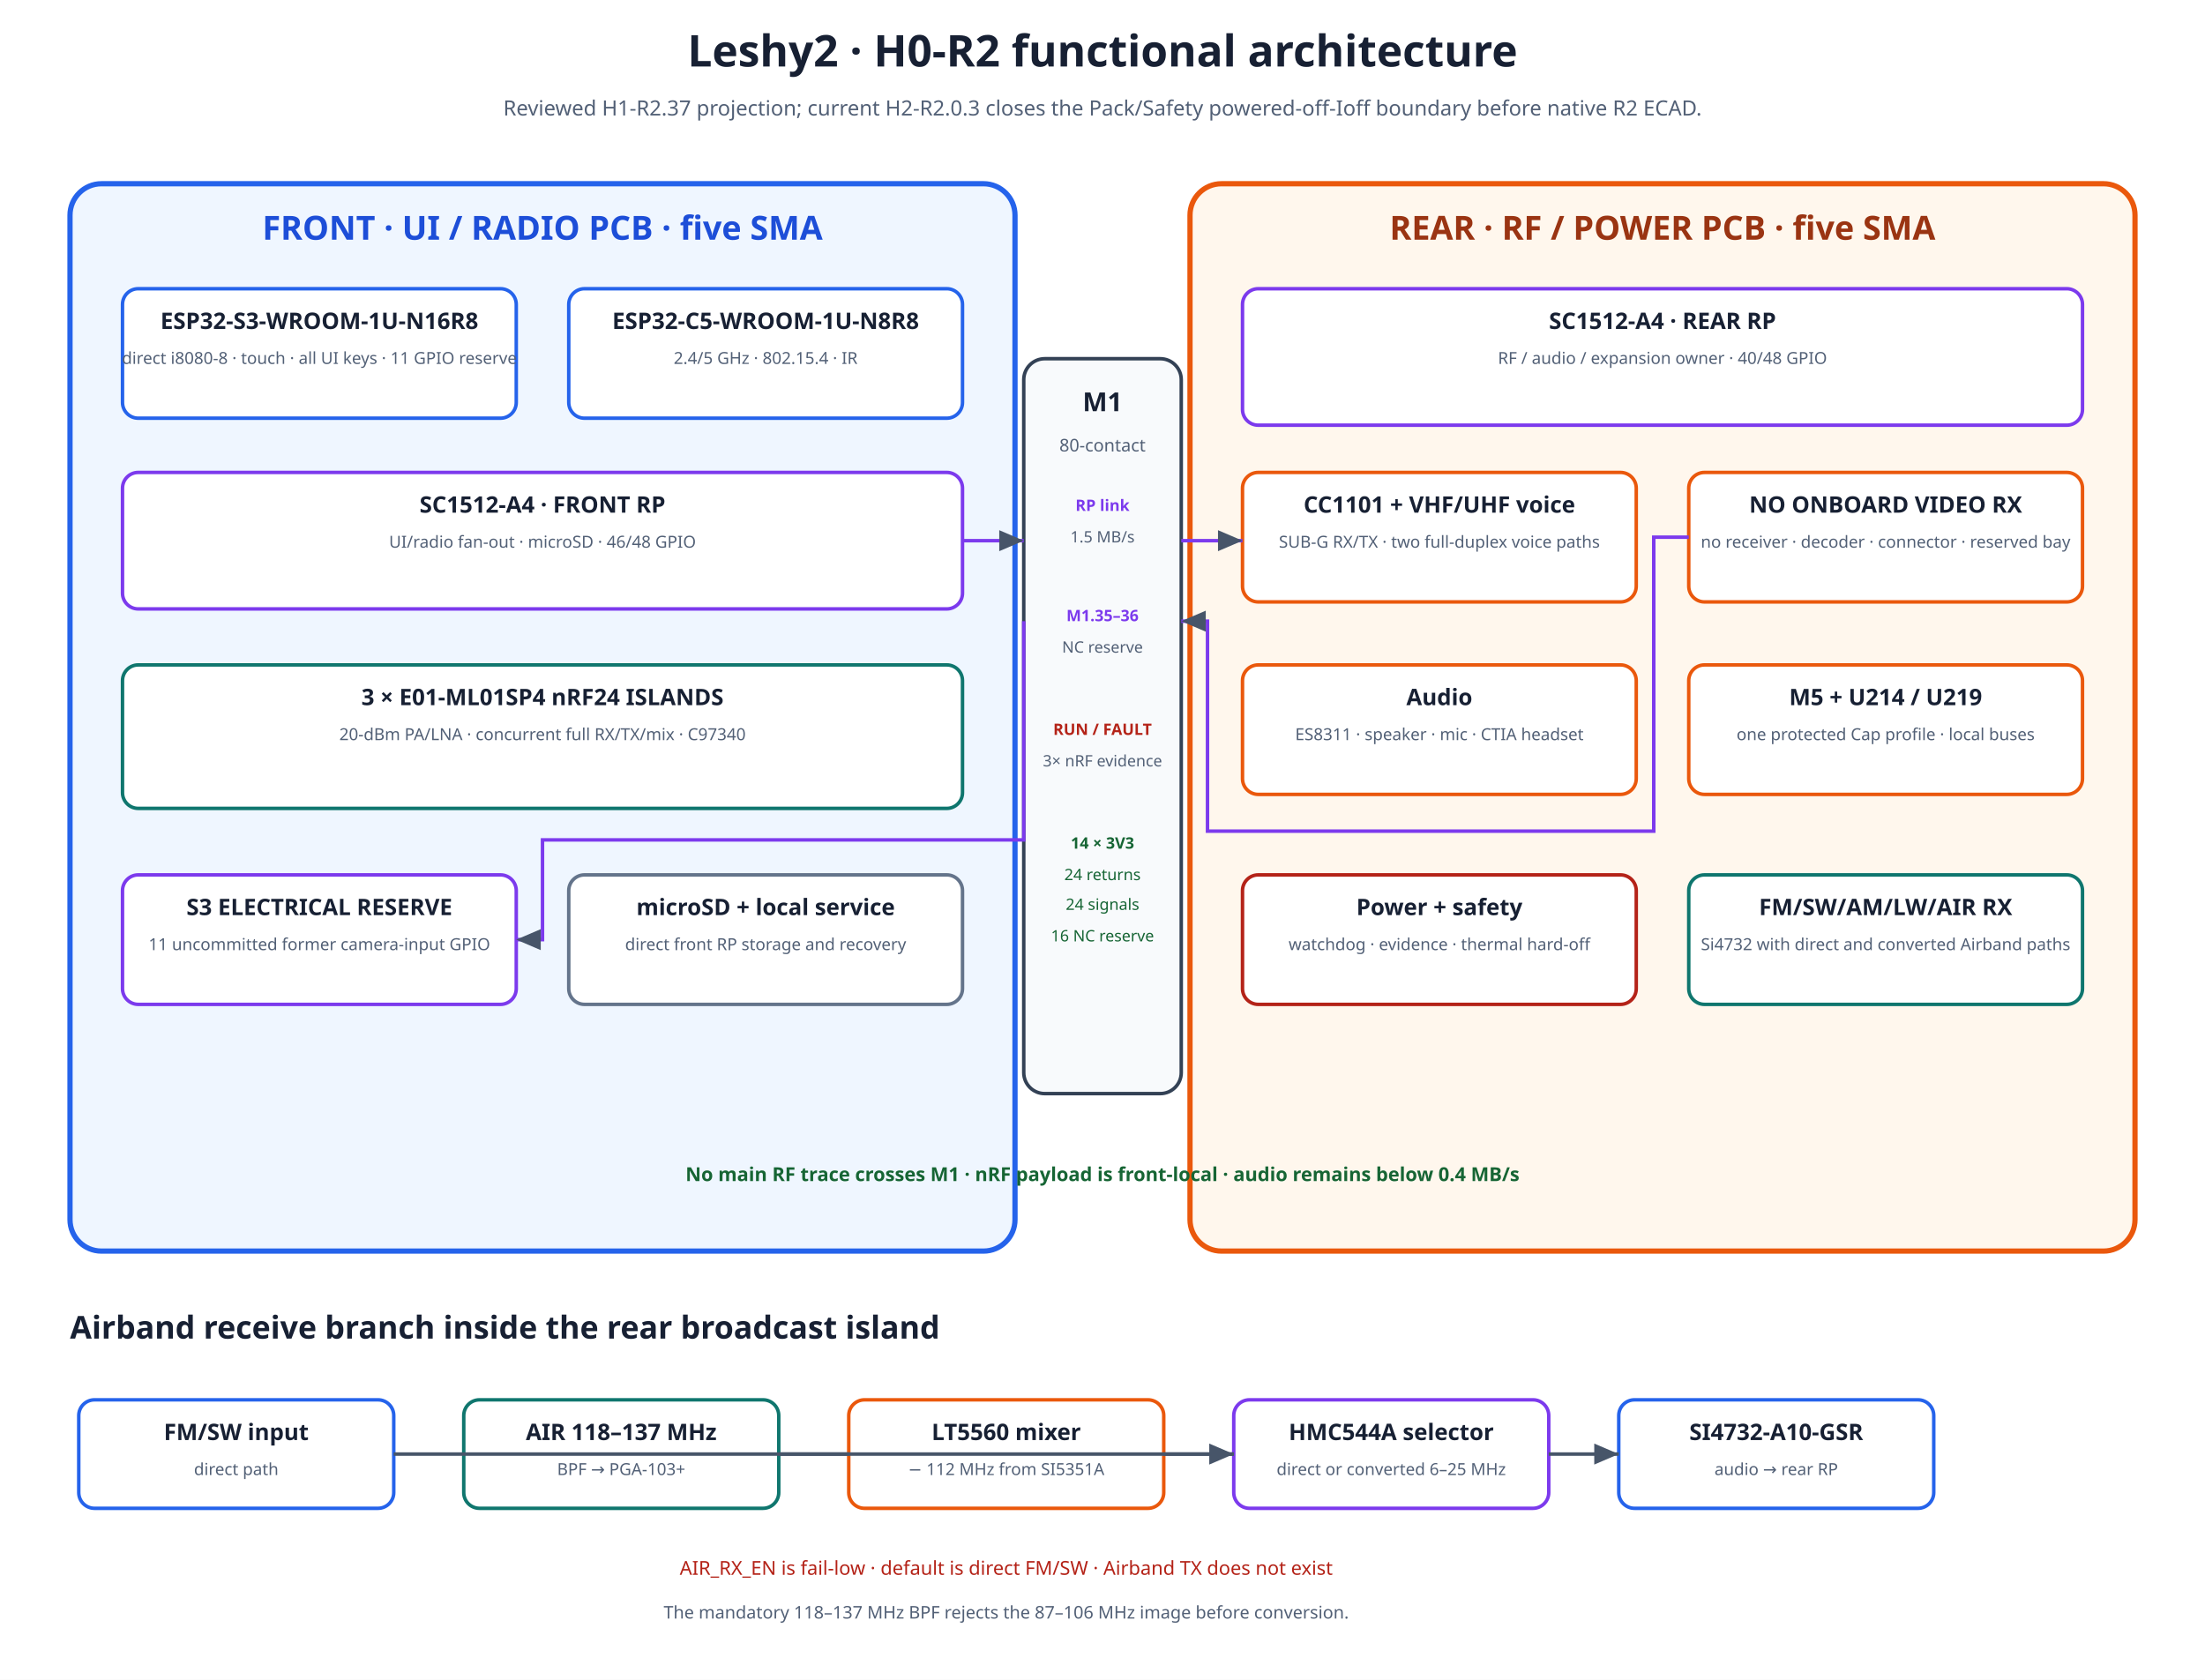
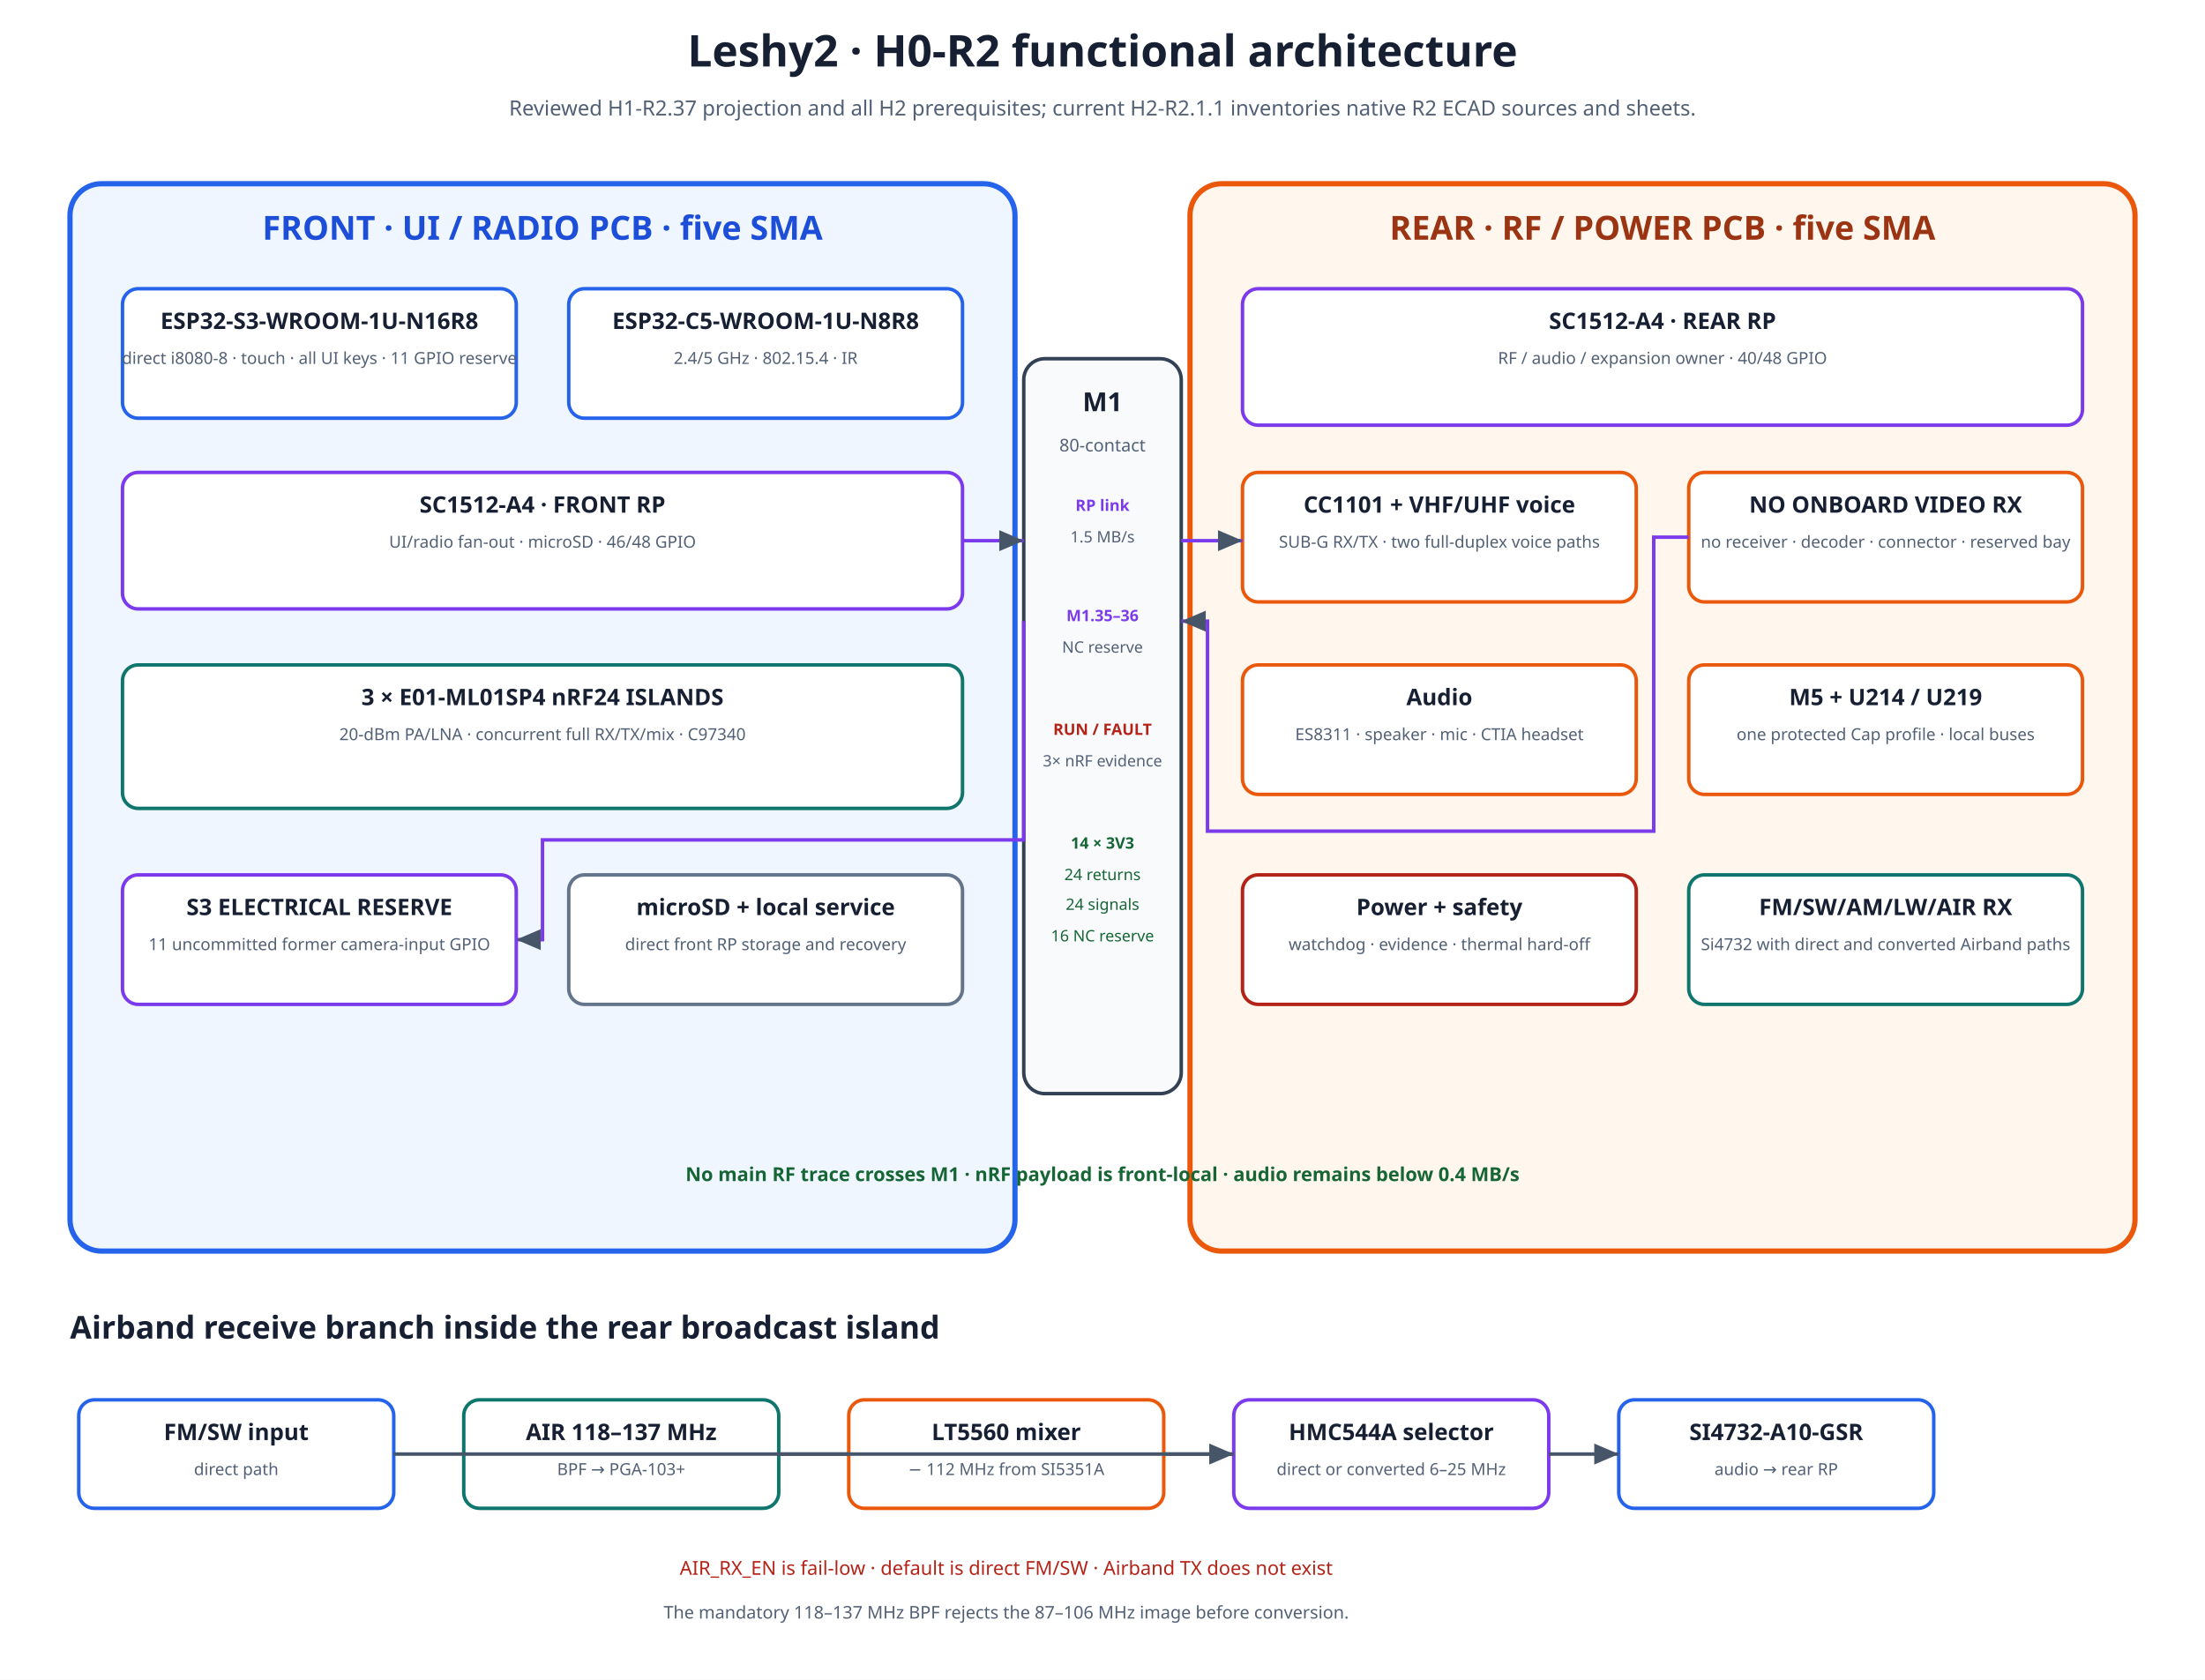
<svg xmlns="http://www.w3.org/2000/svg" width="1260" height="960" viewBox="0 0 1260 960">
  <defs>
    <marker id="a" markerWidth="8" markerHeight="8" refX="7" refY="3" orient="auto">
      <path d="M0 0 L7 3 L0 6z" fill="#475569" />
    </marker>
  </defs>
  <rect width="100%" height="100%" fill="#ffffff" />
  <text x="630" y="38" text-anchor="middle" font-family="sans-serif" font-size="25" font-weight="700" fill="#172033">Leshy2 · H0-R2 functional architecture</text>
-   <text x="630" y="66" text-anchor="middle" font-family="sans-serif" font-size="12" fill="#526076">Reviewed H1-R2.37 projection; current H2-R2.0.3 closes the Pack/Safety powered-off-Ioff boundary before native R2 ECAD.</text>
+   <text x="630" y="66" text-anchor="middle" font-family="sans-serif" font-size="12" fill="#526076">Reviewed H1-R2.37 projection and all H2 prerequisites; current H2-R2.1.1 inventories native R2 ECAD sources and sheets.</text>
  <rect x="40" y="105" width="540" height="610" rx="18" fill="#eff6ff" stroke="#2563eb" stroke-width="3" />
  <rect x="680" y="105" width="540" height="610" rx="18" fill="#fff7ed" stroke="#ea580c" stroke-width="3" />
  <text x="310" y="137" text-anchor="middle" font-family="sans-serif" font-size="19" font-weight="700" fill="#1d4ed8">FRONT · UI / RADIO PCB · five SMA</text>
  <text x="950" y="137" text-anchor="middle" font-family="sans-serif" font-size="19" font-weight="700" fill="#9a3412">REAR · RF / POWER PCB · five SMA</text>
  <rect x="70" y="165" width="225" height="74" rx="9" fill="#ffffff" stroke="#2563eb" stroke-width="2" />
  <text x="182.5" y="188" text-anchor="middle" font-family="sans-serif" font-size="13" font-weight="700" fill="#172033">ESP32-S3-WROOM-1U-N16R8</text>
  <text x="182.5" y="208" text-anchor="middle" font-family="sans-serif" font-size="9.5" fill="#526076">direct i8080-8 · touch · all UI keys · 11 GPIO reserve</text>
  <rect x="325" y="165" width="225" height="74" rx="9" fill="#ffffff" stroke="#2563eb" stroke-width="2" />
  <text x="437.5" y="188" text-anchor="middle" font-family="sans-serif" font-size="13" font-weight="700" fill="#172033">ESP32-C5-WROOM-1U-N8R8</text>
  <text x="437.5" y="208" text-anchor="middle" font-family="sans-serif" font-size="9.5" fill="#526076">2.4/5 GHz · 802.15.4 · IR</text>
  <rect x="70" y="270" width="480" height="78" rx="9" fill="#ffffff" stroke="#7c3aed" stroke-width="2" />
  <text x="310.0" y="293" text-anchor="middle" font-family="sans-serif" font-size="13" font-weight="700" fill="#172033">SC1512-A4 · FRONT RP</text>
  <text x="310.0" y="313" text-anchor="middle" font-family="sans-serif" font-size="9.5" fill="#526076">UI/radio fan-out · microSD · 46/48 GPIO</text>
  <rect x="70" y="380" width="480" height="82" rx="9" fill="#ffffff" stroke="#0f766e" stroke-width="2" />
  <text x="310.0" y="403" text-anchor="middle" font-family="sans-serif" font-size="13" font-weight="700" fill="#172033">3 × E01-ML01SP4 nRF24 ISLANDS</text>
  <text x="310.0" y="423" text-anchor="middle" font-family="sans-serif" font-size="9.5" fill="#526076">20-dBm PA/LNA · concurrent full RX/TX/mix · C97340</text>
  <rect x="70" y="500" width="225" height="74" rx="9" fill="#ffffff" stroke="#7c3aed" stroke-width="2" />
  <text x="182.5" y="523" text-anchor="middle" font-family="sans-serif" font-size="13" font-weight="700" fill="#172033">S3 ELECTRICAL RESERVE</text>
  <text x="182.5" y="543" text-anchor="middle" font-family="sans-serif" font-size="9.5" fill="#526076">11 uncommitted former camera-input GPIO</text>
  <rect x="325" y="500" width="225" height="74" rx="9" fill="#ffffff" stroke="#64748b" stroke-width="2" />
  <text x="437.5" y="523" text-anchor="middle" font-family="sans-serif" font-size="13" font-weight="700" fill="#172033">microSD + local service</text>
  <text x="437.5" y="543" text-anchor="middle" font-family="sans-serif" font-size="9.5" fill="#526076">direct front RP storage and recovery</text>
  <rect x="710" y="165" width="480" height="78" rx="9" fill="#ffffff" stroke="#7c3aed" stroke-width="2" />
  <text x="950.0" y="188" text-anchor="middle" font-family="sans-serif" font-size="13" font-weight="700" fill="#172033">SC1512-A4 · REAR RP</text>
  <text x="950.0" y="208" text-anchor="middle" font-family="sans-serif" font-size="9.5" fill="#526076">RF / audio / expansion owner · 40/48 GPIO</text>
  <rect x="710" y="270" width="225" height="74" rx="9" fill="#ffffff" stroke="#ea580c" stroke-width="2" />
  <text x="822.5" y="293" text-anchor="middle" font-family="sans-serif" font-size="13" font-weight="700" fill="#172033">CC1101 + VHF/UHF voice</text>
  <text x="822.5" y="313" text-anchor="middle" font-family="sans-serif" font-size="9.5" fill="#526076">SUB-G RX/TX · two full-duplex voice paths</text>
  <rect x="965" y="270" width="225" height="74" rx="9" fill="#ffffff" stroke="#ea580c" stroke-width="2" />
  <text x="1077.5" y="293" text-anchor="middle" font-family="sans-serif" font-size="13" font-weight="700" fill="#172033">NO ONBOARD VIDEO RX</text>
  <text x="1077.5" y="313" text-anchor="middle" font-family="sans-serif" font-size="9.5" fill="#526076">no receiver · decoder · connector · reserved bay</text>
  <rect x="710" y="380" width="225" height="74" rx="9" fill="#ffffff" stroke="#ea580c" stroke-width="2" />
  <text x="822.5" y="403" text-anchor="middle" font-family="sans-serif" font-size="13" font-weight="700" fill="#172033">Audio</text>
  <text x="822.5" y="423" text-anchor="middle" font-family="sans-serif" font-size="9.5" fill="#526076">ES8311 · speaker · mic · CTIA headset</text>
  <rect x="965" y="380" width="225" height="74" rx="9" fill="#ffffff" stroke="#ea580c" stroke-width="2" />
  <text x="1077.5" y="403" text-anchor="middle" font-family="sans-serif" font-size="13" font-weight="700" fill="#172033">M5 + U214 / U219</text>
  <text x="1077.5" y="423" text-anchor="middle" font-family="sans-serif" font-size="9.5" fill="#526076">one protected Cap profile · local buses</text>
  <rect x="710" y="500" width="225" height="74" rx="9" fill="#ffffff" stroke="#b42318" stroke-width="2" />
  <text x="822.5" y="523" text-anchor="middle" font-family="sans-serif" font-size="13" font-weight="700" fill="#172033">Power + safety</text>
  <text x="822.5" y="543" text-anchor="middle" font-family="sans-serif" font-size="9.5" fill="#526076">watchdog · evidence · thermal hard-off</text>
  <rect x="965" y="500" width="225" height="74" rx="9" fill="#ffffff" stroke="#0f766e" stroke-width="2" />
  <text x="1077.5" y="523" text-anchor="middle" font-family="sans-serif" font-size="13" font-weight="700" fill="#172033">FM/SW/AM/LW/AIR RX</text>
  <text x="1077.5" y="543" text-anchor="middle" font-family="sans-serif" font-size="9.5" fill="#526076">Si4732 with direct and converted Airband paths</text>
  <rect x="585" y="205" width="90" height="420" rx="12" fill="#f8fafc" stroke="#334155" stroke-width="2" />
  <text x="630" y="235" text-anchor="middle" font-family="sans-serif" font-size="15" font-weight="700" fill="#172033">M1</text>
  <text x="630" y="258" text-anchor="middle" font-family="sans-serif" font-size="10" fill="#526076">80-contact</text>
  <text x="630" y="292" text-anchor="middle" font-family="sans-serif" font-size="9" font-weight="700" fill="#7c3aed">RP link</text>
  <text x="630" y="310" text-anchor="middle" font-family="sans-serif" font-size="9" fill="#526076">1.5 MB/s</text>
  <text x="630" y="355" text-anchor="middle" font-family="sans-serif" font-size="9" font-weight="700" fill="#7c3aed">M1.35–36</text>
  <text x="630" y="373" text-anchor="middle" font-family="sans-serif" font-size="9" fill="#526076">NC reserve</text>
  <text x="630" y="420" text-anchor="middle" font-family="sans-serif" font-size="9" font-weight="700" fill="#b42318">RUN / FAULT</text>
  <text x="630" y="438" text-anchor="middle" font-family="sans-serif" font-size="9" fill="#526076">3× nRF evidence</text>
  <text x="630" y="485" text-anchor="middle" font-family="sans-serif" font-size="9" font-weight="700" fill="#166534">14 × 3V3</text>
  <text x="630" y="503" text-anchor="middle" font-family="sans-serif" font-size="9" fill="#166534">24 returns</text>
  <text x="630" y="520" text-anchor="middle" font-family="sans-serif" font-size="9" fill="#166534">24 signals</text>
  <text x="630" y="538" text-anchor="middle" font-family="sans-serif" font-size="9" fill="#166534">16 NC reserve</text>
  <line x1="550" y1="309" x2="585" y2="309" stroke="#7c3aed" stroke-width="2" marker-end="url(#a)" />
  <line x1="675" y1="309" x2="710" y2="309" stroke="#7c3aed" stroke-width="2" marker-end="url(#a)" />
  <path d="M965 307 H945 V475 H690 V355 H675" fill="none" stroke="#7c3aed" stroke-width="2" marker-end="url(#a)" />
  <path d="M585 355 V480 H310 V537 H295" fill="none" stroke="#7c3aed" stroke-width="2" marker-end="url(#a)" />
  <text x="630" y="675" text-anchor="middle" font-family="sans-serif" font-size="11" font-weight="700" fill="#166534">No main RF trace crosses M1 · nRF payload is front-local · audio remains below 0.4 MB/s</text>
  <text x="40" y="765" font-family="sans-serif" font-size="18" font-weight="700" fill="#172033">Airband receive branch inside the rear broadcast island</text>
  <rect x="45" y="800" width="180" height="62" rx="9" fill="#ffffff" stroke="#2563eb" stroke-width="2" />
  <text x="135.0" y="823" text-anchor="middle" font-family="sans-serif" font-size="13" font-weight="700" fill="#172033">FM/SW input</text>
  <text x="135.0" y="843" text-anchor="middle" font-family="sans-serif" font-size="9.5" fill="#526076">direct path</text>
  <rect x="265" y="800" width="180" height="62" rx="9" fill="#ffffff" stroke="#0f766e" stroke-width="2" />
  <text x="355.0" y="823" text-anchor="middle" font-family="sans-serif" font-size="13" font-weight="700" fill="#172033">AIR 118–137 MHz</text>
  <text x="355.0" y="843" text-anchor="middle" font-family="sans-serif" font-size="9.5" fill="#526076">BPF → PGA-103+</text>
  <rect x="485" y="800" width="180" height="62" rx="9" fill="#ffffff" stroke="#ea580c" stroke-width="2" />
  <text x="575.0" y="823" text-anchor="middle" font-family="sans-serif" font-size="13" font-weight="700" fill="#172033">LT5560 mixer</text>
  <text x="575.0" y="843" text-anchor="middle" font-family="sans-serif" font-size="9.5" fill="#526076">− 112 MHz from SI5351A</text>
  <rect x="705" y="800" width="180" height="62" rx="9" fill="#ffffff" stroke="#7c3aed" stroke-width="2" />
  <text x="795.0" y="823" text-anchor="middle" font-family="sans-serif" font-size="13" font-weight="700" fill="#172033">HMC544A selector</text>
  <text x="795.0" y="843" text-anchor="middle" font-family="sans-serif" font-size="9.5" fill="#526076">direct or converted 6–25 MHz</text>
  <rect x="925" y="800" width="180" height="62" rx="9" fill="#ffffff" stroke="#2563eb" stroke-width="2" />
  <text x="1015.0" y="823" text-anchor="middle" font-family="sans-serif" font-size="13" font-weight="700" fill="#172033">SI4732-A10-GSR</text>
  <text x="1015.0" y="843" text-anchor="middle" font-family="sans-serif" font-size="9.5" fill="#526076">audio → rear RP</text>
  <path d="M225 831 H705" fill="none" stroke="#475569" stroke-width="2" marker-end="url(#a)" />
  <path d="M445 831 H485 M665 831 H705 M885 831 H925" fill="none" stroke="#475569" stroke-width="2" marker-end="url(#a)" />
  <text x="575" y="900" text-anchor="middle" font-family="sans-serif" font-size="11" fill="#b42318">AIR_RX_EN is fail-low · default is direct FM/SW · Airband TX does not exist</text>
  <text x="575" y="925" text-anchor="middle" font-family="sans-serif" font-size="10" fill="#526076">The mandatory 118–137 MHz BPF rejects the 87–106 MHz image before conversion.</text>
</svg>
